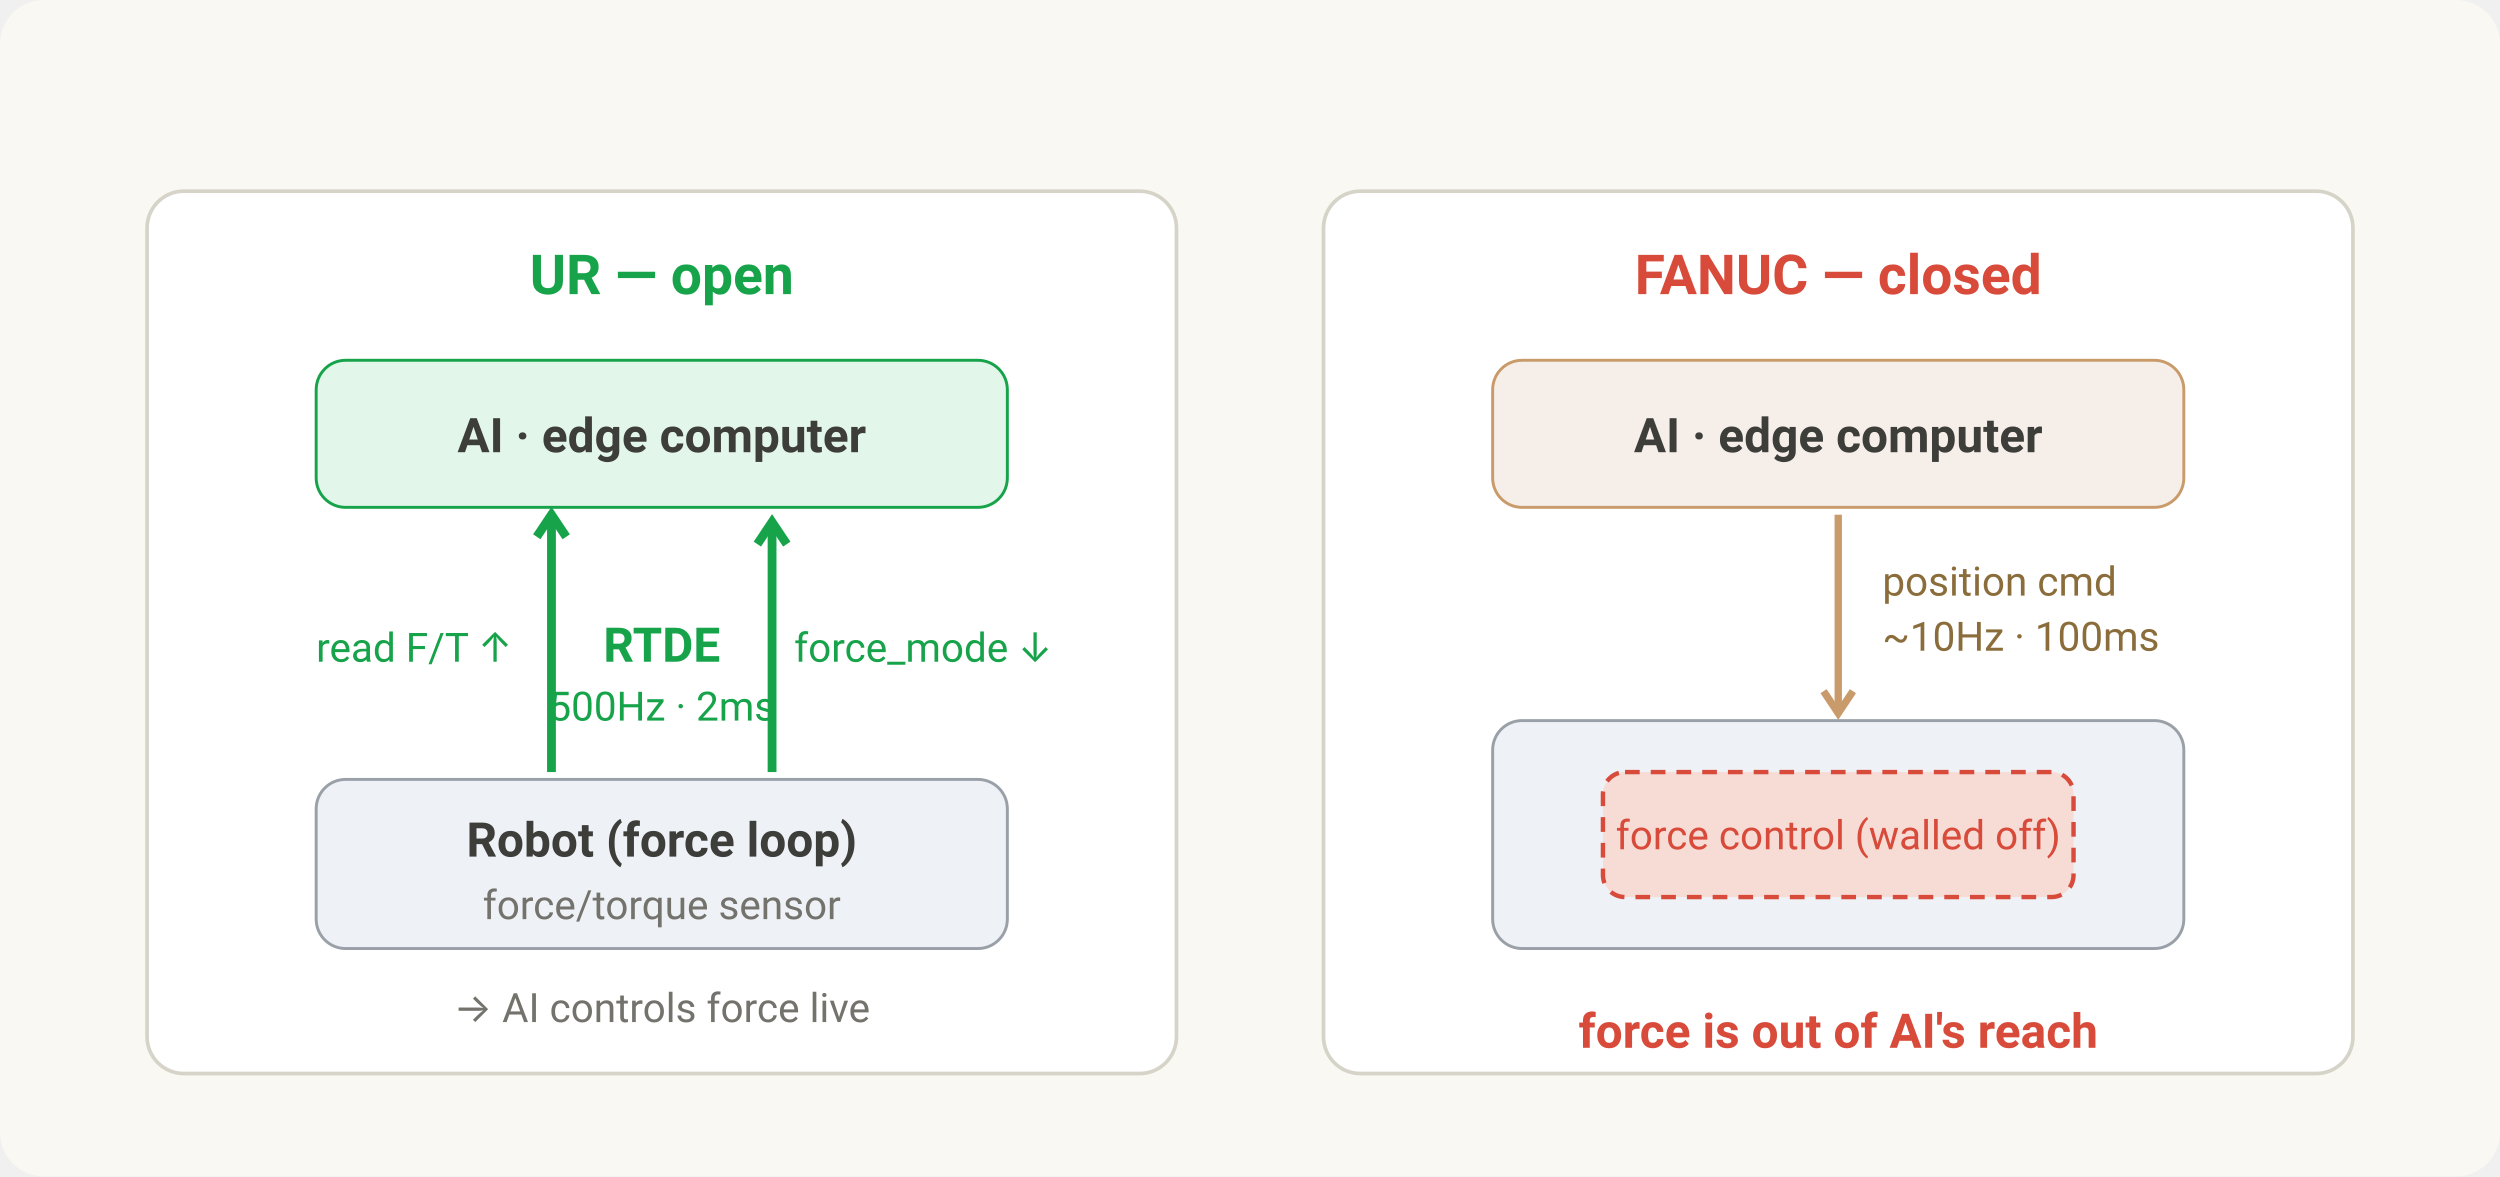
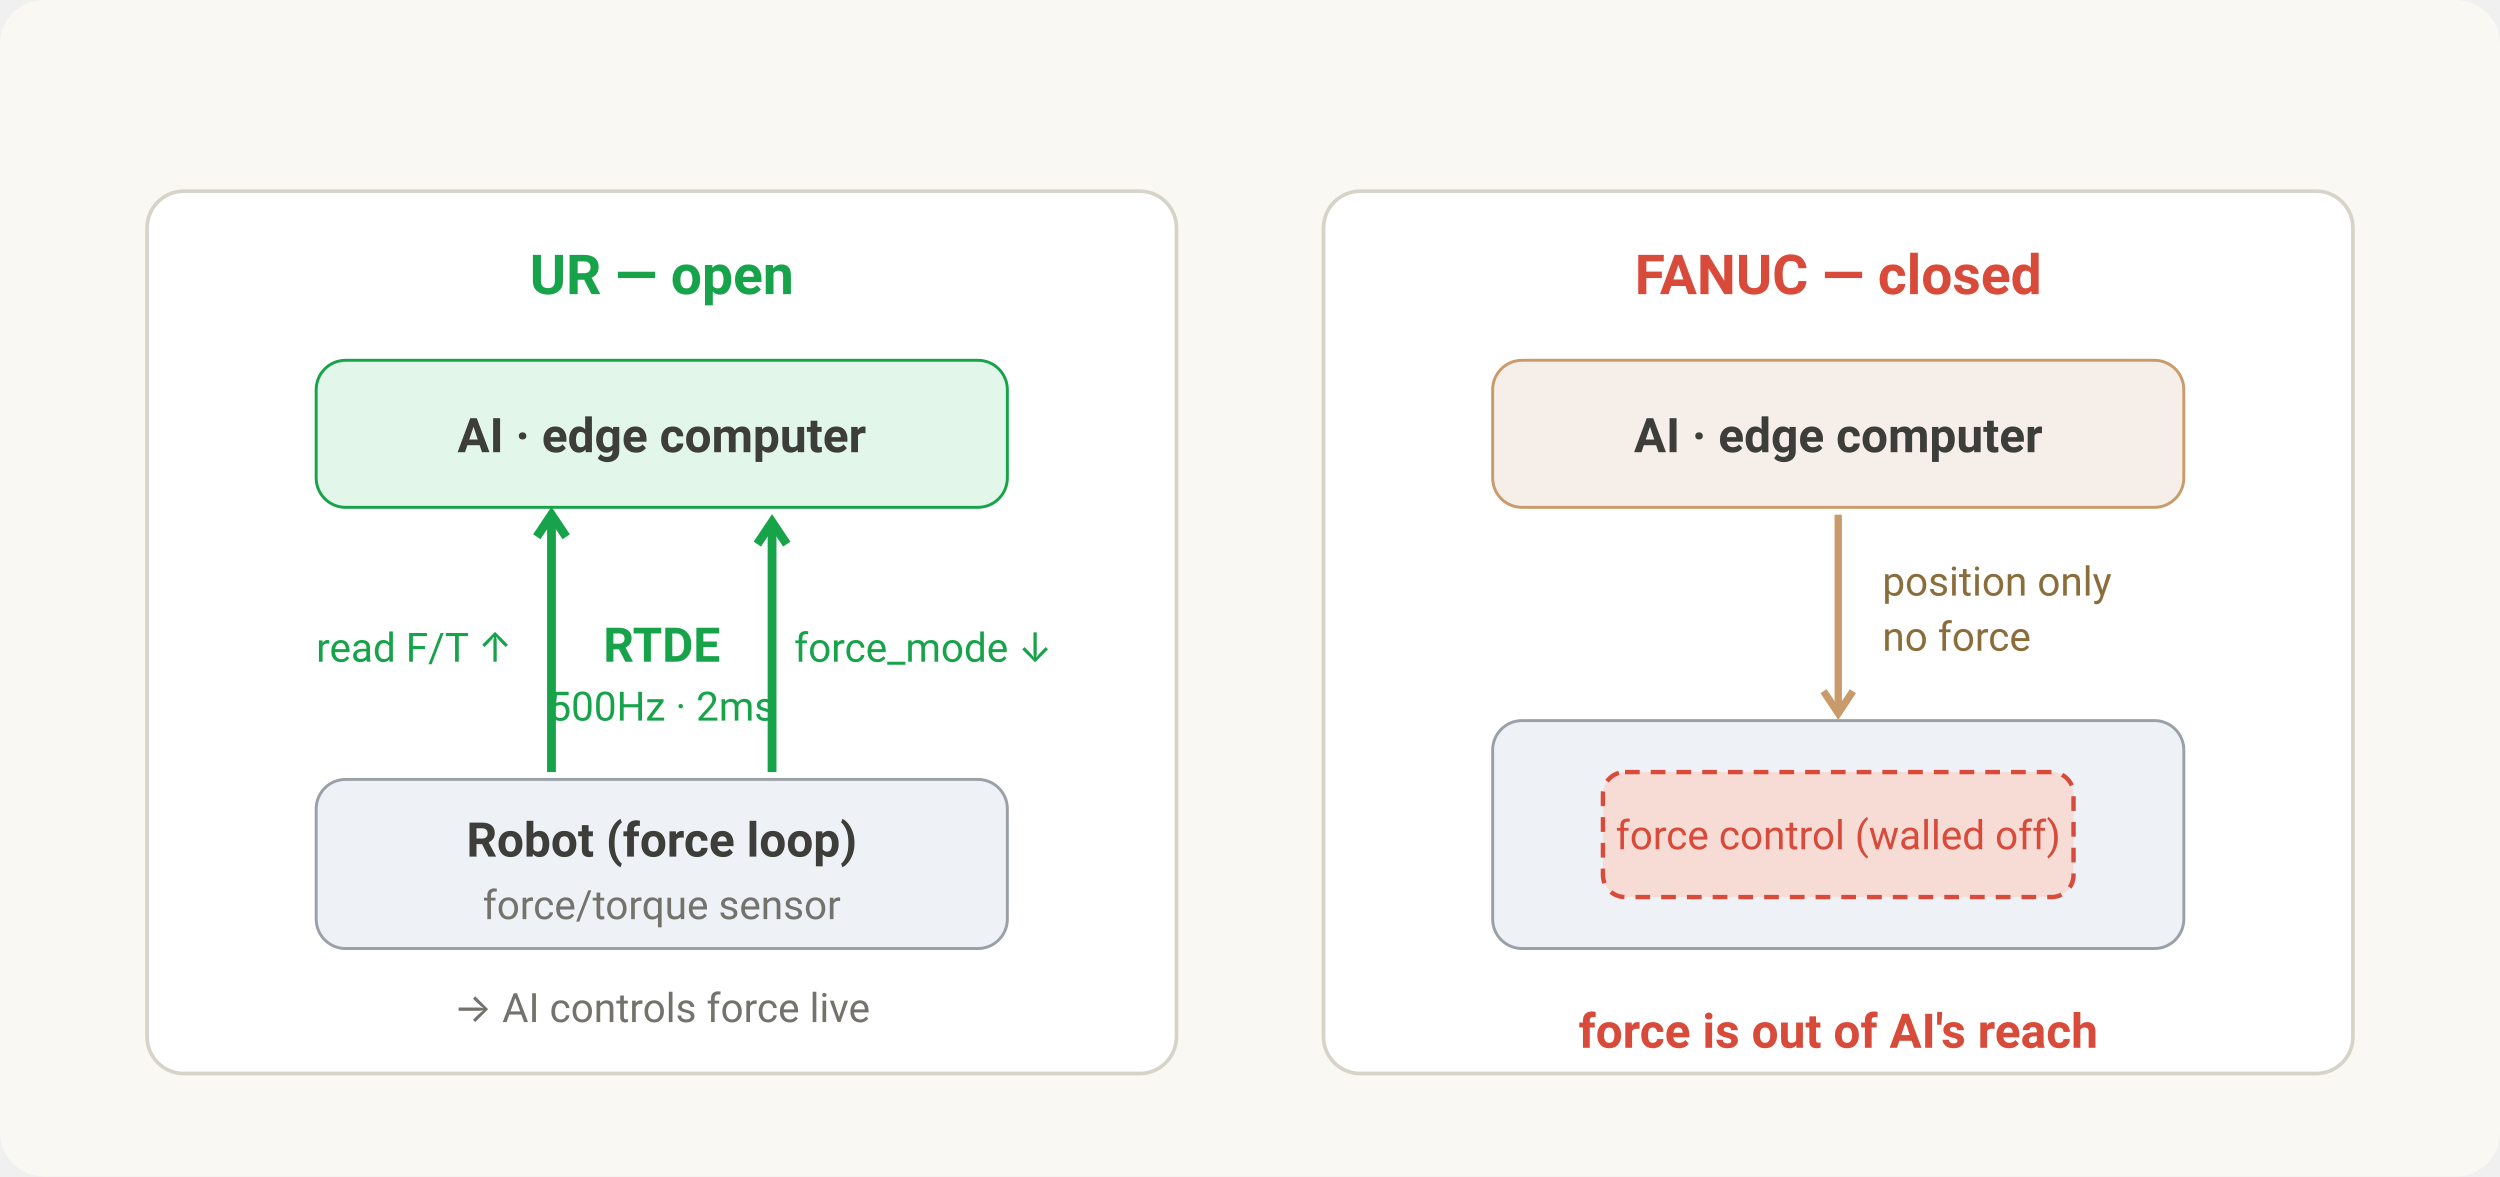
<svg xmlns="http://www.w3.org/2000/svg" width="100%" viewBox="0 0 680 320" role="img">
  <style>
text { font-family: -apple-system, BlinkMacSystemFont, "Segoe UI", Roboto, sans-serif; }
.h{font-size:15px;font-weight:700;}
.b{font-size:13px;font-weight:600;fill:#3d3d3a;}
.s{font-size:11px;fill:#73726c;}
.big{font-size:13px;font-weight:700;}
</style>
  <rect x="0" y="0" width="680" height="320" rx="12" fill="#FAF8F2" />
  <rect x="40" y="52" width="280" height="240" rx="10" fill="#fff" stroke="#d6d3c8" stroke-width="1" />
  <text class="h" x="180" y="80" text-anchor="middle" style="fill:#16a34a">UR — open</text>
  <rect x="86" y="98" width="188" height="40" rx="8" fill="#e3f6ea" stroke="#16a34a" stroke-width="0.8" />
  <text class="b" x="180" y="123" text-anchor="middle">AI · edge computer</text>
  <rect x="86" y="212" width="188" height="46" rx="8" fill="#eef1f6" stroke="#9aa0a8" stroke-width="0.8" />
  <text class="b" x="180" y="233" text-anchor="middle">Robot (force loop)</text>
  <text class="s" x="180" y="250" text-anchor="middle">force/torque sensor</text>
  <g stroke="#16a34a" stroke-width="2.4">
    <line x1="150" y1="140" x2="150" y2="210" />
    <path d="M146,146 L150,140 L154,146" fill="none" />
    <line x1="210" y1="210" x2="210" y2="142" />
    <path d="M206,148 L210,142 L214,148" fill="none" />
  </g>
  <text class="big" x="180" y="180" text-anchor="middle" style="fill:#16a34a">RTDE</text>
  <text class="s" x="180" y="196" text-anchor="middle" style="fill:#16a34a">500Hz · 2ms</text>
  <text class="s" x="86" y="180" style="fill:#16a34a">read F/T ↑</text>
  <text class="s" x="216" y="180" style="fill:#16a34a">force_mode ↓</text>
  <text class="s" x="180" y="278" text-anchor="middle">→ AI controls force live</text>
  <rect x="360" y="52" width="280" height="240" rx="10" fill="#fff" stroke="#d6d3c8" stroke-width="1" />
  <text class="h" x="500" y="80" text-anchor="middle" style="fill:#d84a3a">FANUC — closed</text>
  <rect x="406" y="98" width="188" height="40" rx="8" fill="#f6efe9" stroke="#c99a6a" stroke-width="0.8" />
  <text class="b" x="500" y="123" text-anchor="middle">AI · edge computer</text>
  <rect x="406" y="196" width="188" height="62" rx="8" fill="#eef1f6" stroke="#9aa0a8" stroke-width="0.8" />
  <rect x="436" y="210" width="128" height="34" rx="6" fill="#f7dcd6" stroke="#d84a3a" stroke-width="1.2" stroke-dasharray="4 3" />
  <text class="s" x="500" y="231" text-anchor="middle" style="fill:#d84a3a">force control (walled off)</text>
  <line x1="500" y1="140" x2="500" y2="194" stroke="#c99a6a" stroke-width="2" />
  <path d="M496,188 L500,194 L504,188" fill="none" stroke="#c99a6a" stroke-width="2" />
-   <text class="s" x="512" y="162" style="fill:#8a6d3b">position cmd</text>
-   <text class="s" x="512" y="177" style="fill:#8a6d3b">~10Hz · 100ms</text>
+   <text class="s" x="512" y="162" style="fill:#8a6d3b">position only</text>
+   <text class="s" x="512" y="177" style="fill:#8a6d3b">no force</text>
  <text class="big" x="500" y="285" text-anchor="middle" style="fill:#d84a3a">force is out of AI's reach</text>
</svg>
